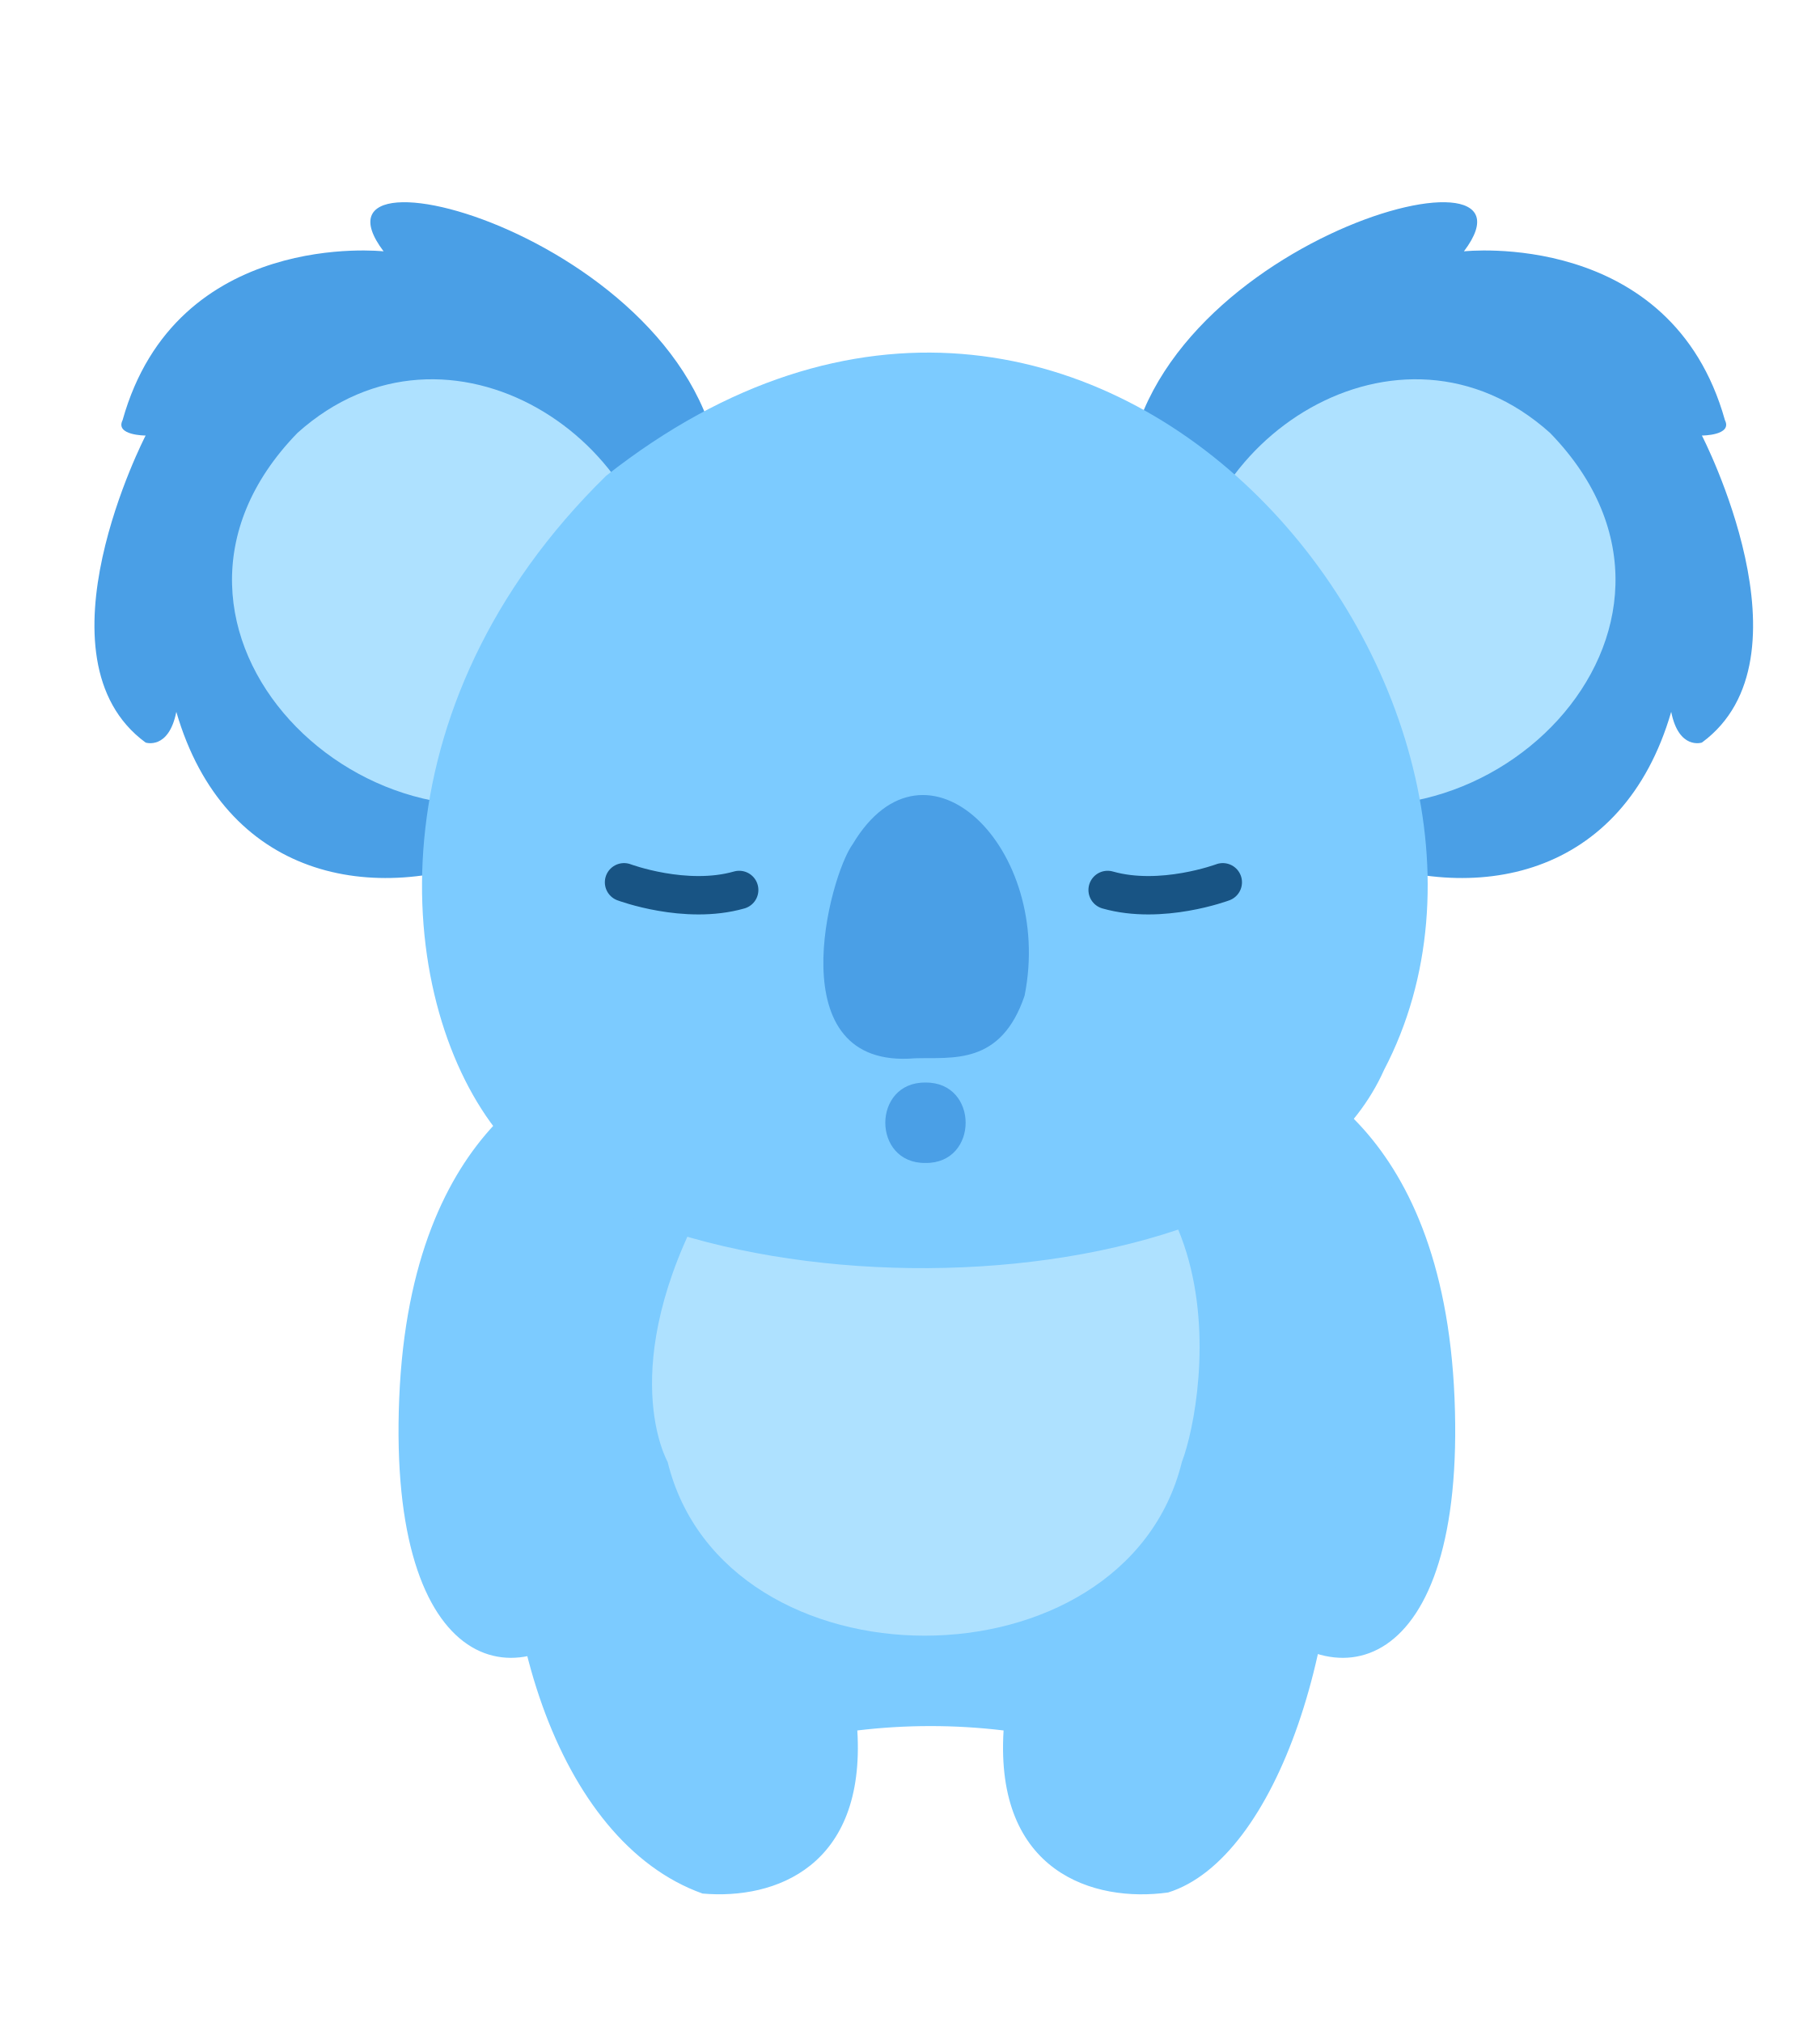
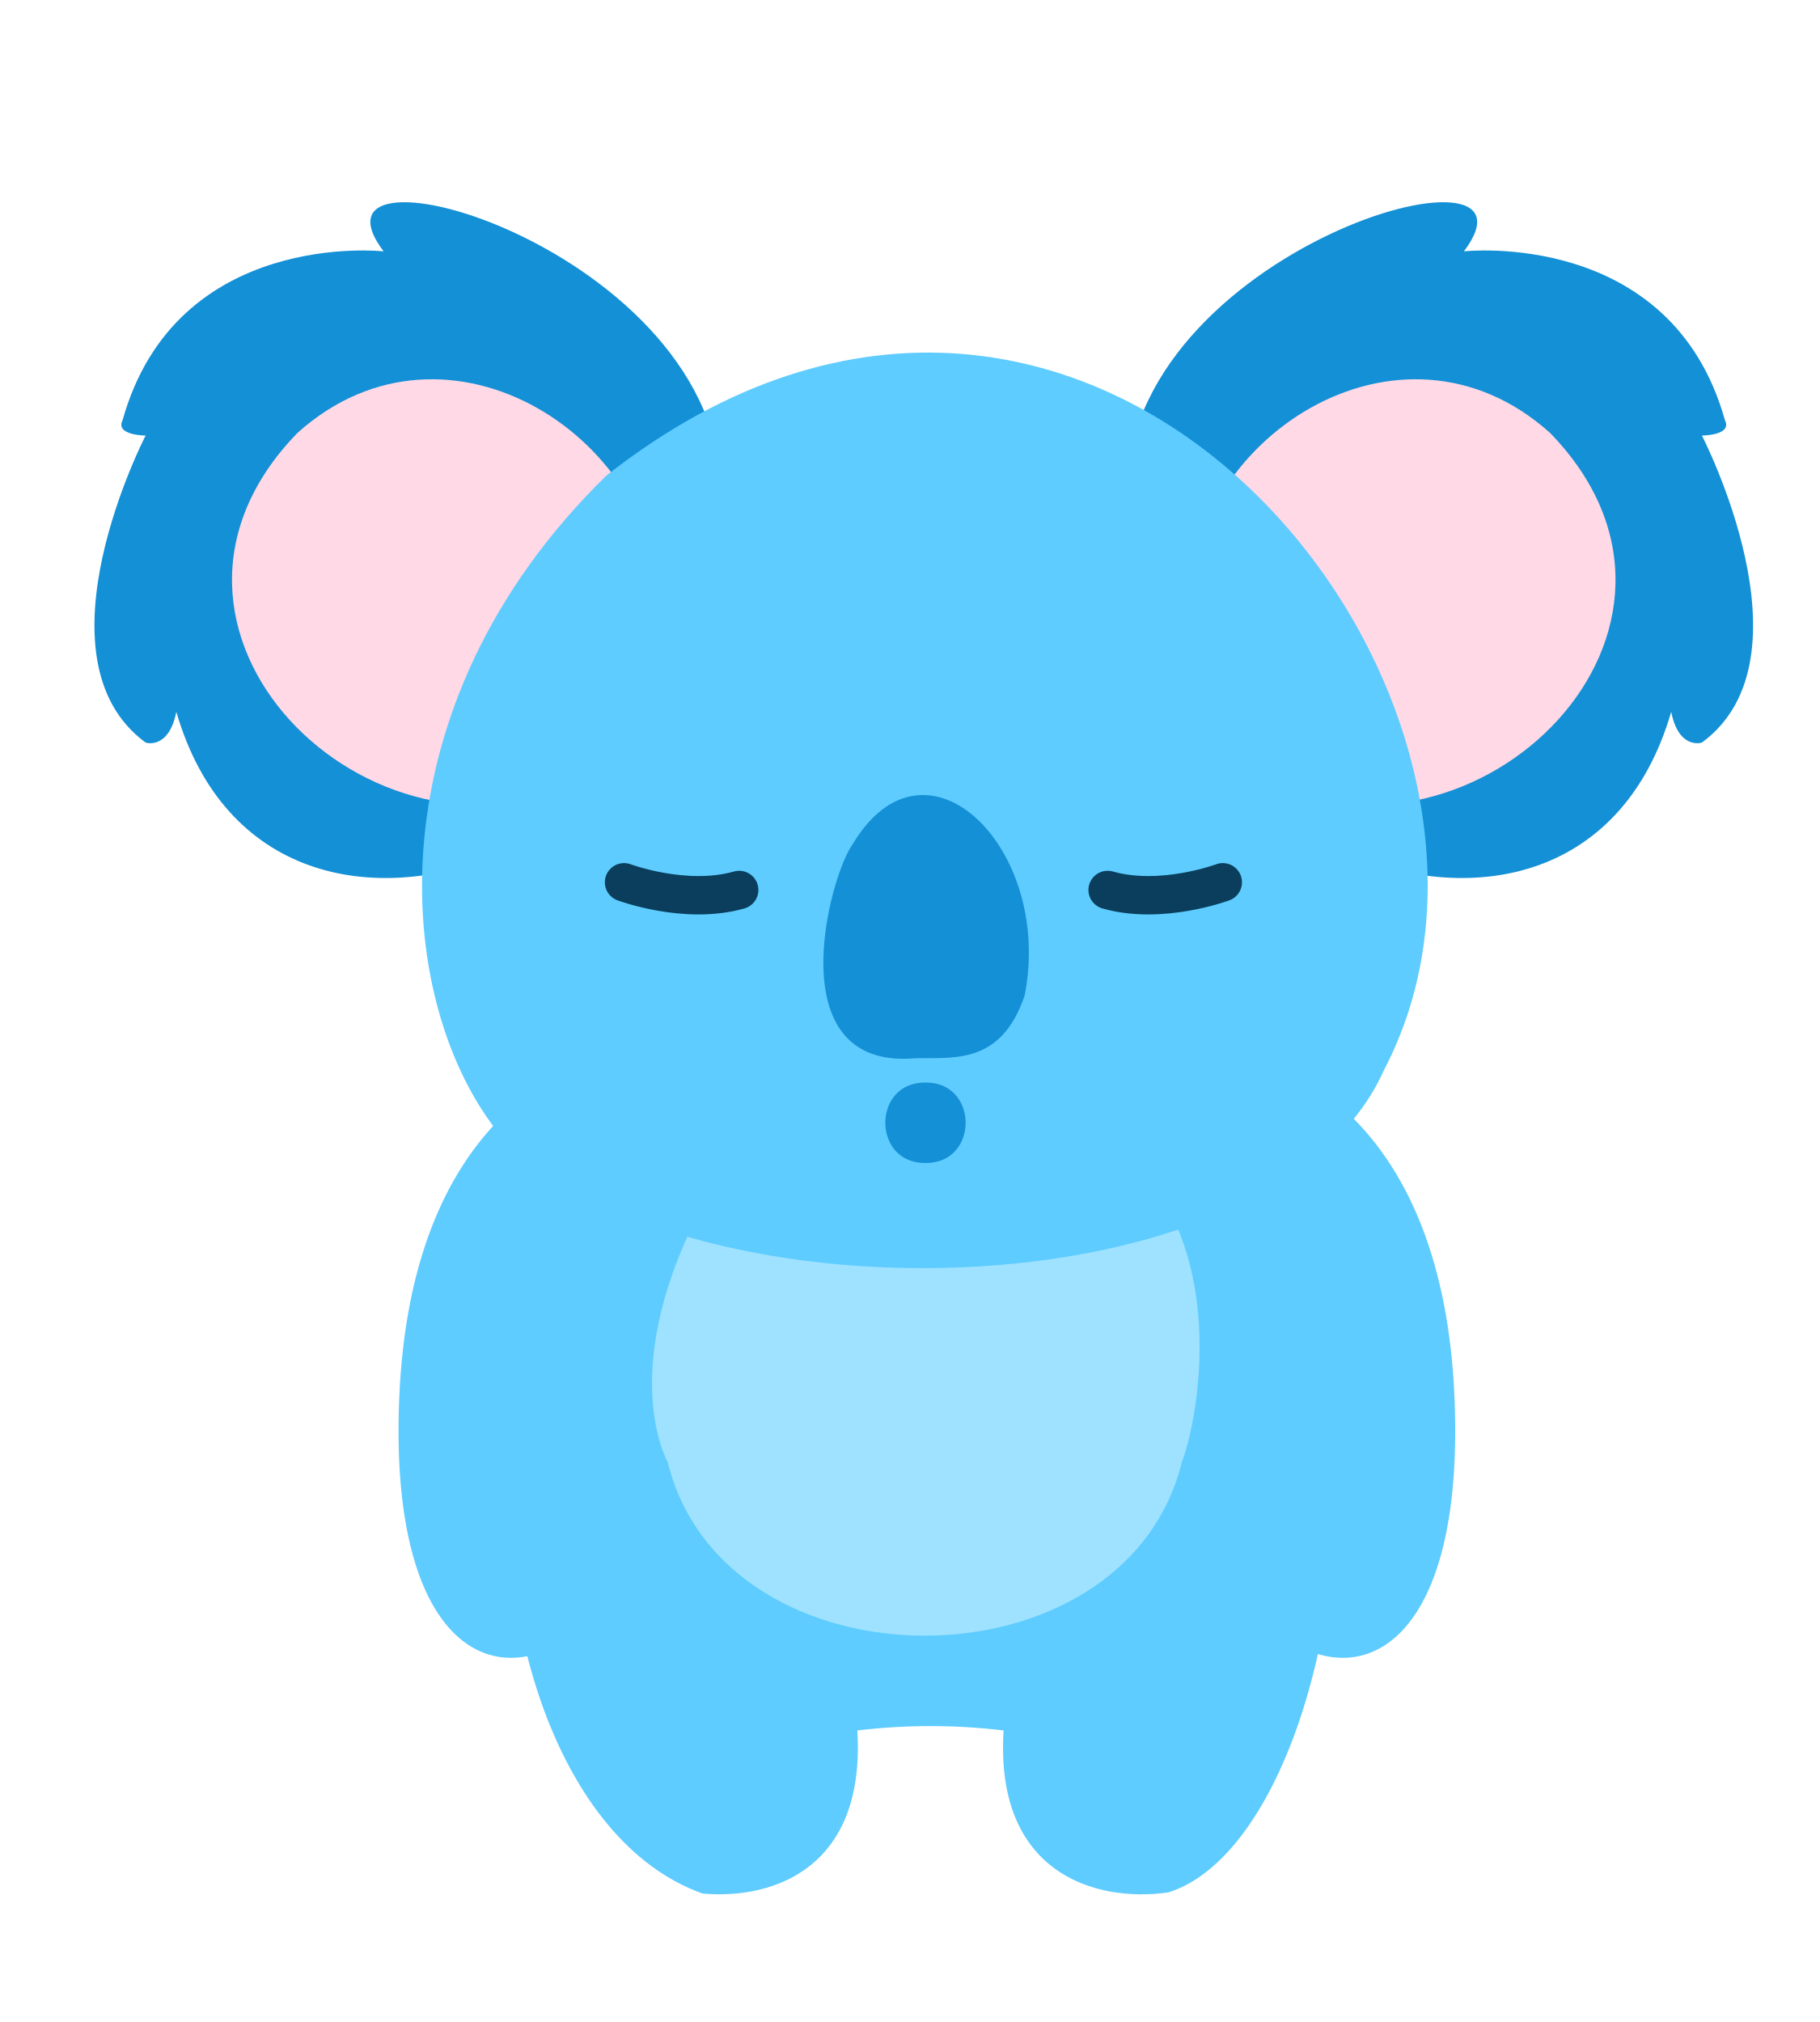
<svg xmlns="http://www.w3.org/2000/svg" id="koala_pose_sleeping" width="1080" height="1200" viewBox="0 0 1080 1200">
  <g id="body_group">
-     <path id="arm_R" d="M364.37,624.75c-26.57,6.42-120.61,39.39-127.47,205.06-6.86,165.67,73.57,183.74,123.8,120.06,50.23-63.68,70.09-341.16,3.67-325.12Z" fill="#7ccbff" />
-     <path id="arm_L" d="M735.66,624.75c26.57,6.42,120.61,39.39,127.47,205.06,6.86,165.67-73.57,183.74-123.8,120.06-50.23-63.68-70.09-341.16-3.67-325.12Z" fill="#7ccbff" />
-     <path id="body" d="M551.19,595.64c-304.58-21.88-307.97,466.14-134.29,528.13,43.17,3.79,96.82-16.04,91.84-96.79,28.78-3.47,58.01-3.47,86.79,0-5.25,84.2,53.62,102.32,97.66,96.15,128.21-39.92,180.07-532.32-142-527.49Z" fill="#7ccbff" />
-     <path id="belly_patch" d="M701.36,867.55c-33.7,137.51-271.49,137.64-305.2,0,0,0-31.89-55.52,22.78-155.73,0,0,31.89-63.77,129.82-63.77,196.32-1.46,166.91,182.36,152.6,219.52Z" fill="#aee1ff" />
+     <path id="arm_R" d="M364.37,624.75c-26.57,6.42-120.61,39.39-127.47,205.06-6.86,165.67,73.57,183.74,123.8,120.06,50.23-63.68,70.09-341.16,3.67-325.12Z" fill="#5ECCFF" />
+     <path id="arm_L" d="M735.66,624.75c26.57,6.42,120.61,39.39,127.47,205.06,6.86,165.67-73.57,183.74-123.8,120.06-50.23-63.68-70.09-341.16-3.67-325.12Z" fill="#5ECCFF" />
+     <path id="body" d="M551.19,595.64c-304.58-21.88-307.97,466.14-134.29,528.13,43.17,3.79,96.82-16.04,91.84-96.79,28.78-3.47,58.01-3.47,86.79,0-5.25,84.2,53.62,102.32,97.66,96.15,128.21-39.92,180.07-532.32-142-527.49Z" fill="#5ECCFF" />
+     <path id="belly_patch" d="M701.36,867.55c-33.7,137.51-271.49,137.64-305.2,0,0,0-31.89-55.52,22.78-155.73,0,0,31.89-63.77,129.82-63.77,196.32-1.46,166.91,182.36,152.6,219.52Z" fill="#9EE2FF" />
  </g>
  <g id="head_group">
    <g id="ears">
      <g id="ear_base_R">
-         <path id="ear_R" d="M428.02,294.94c1.6-147.36-255.95-219.37-200.4-145.78,0,0-122.99-13.67-154.88,100.21-4.56,9.11,13.67,9.11,13.67,9.11,0,0-68.33,132.1,0,182.21,0,0,13.67,4.56,18.22-18.22,57.31,197.24,351.34,69.4,323.39-127.53Z" fill="#4a9fe6" />
-         <path id="ear_light_R" d="M347.59,463.18c-127.8,63.19-283.84-90.27-171.05-206.28,89.47-80.27,217.81,4.45,215.07,108.83-.28,39.72-9.36,82.59-44.01,97.45Z" fill="#aee1ff" />
+         <path id="ear_R" d="M428.02,294.94c1.6-147.36-255.95-219.37-200.4-145.78,0,0-122.99-13.67-154.88,100.21-4.56,9.11,13.67,9.11,13.67,9.11,0,0-68.33,132.1,0,182.21,0,0,13.67,4.56,18.22-18.22,57.31,197.24,351.34,69.4,323.39-127.53Z" fill="#1490D6" />
+         <path id="ear_light_R" d="M347.59,463.18c-127.8,63.19-283.84-90.27-171.05-206.28,89.47-80.27,217.81,4.45,215.07,108.83-.28,39.72-9.36,82.59-44.01,97.45Z" fill="#FFD9E5" />
      </g>
      <g id="ear_base_L">
-         <path id="ear_L" d="M668.31,294.94c-1.6-147.36,255.95-219.37,200.4-145.78,0,0,122.99-13.67,154.88,100.21,4.56,9.11-13.67,9.11-13.67,9.11,0,0,68.33,132.1,0,182.21,0,0-13.67,4.56-18.22-18.22-57.31,197.24-351.34,69.4-323.39-127.53Z" fill="#4a9fe6" />
-         <path id="ear_light_L" d="M748.74,463.18c127.8,63.19,283.84-90.27,171.05-206.28-89.47-80.27-217.81,4.45-215.07,108.83.28,39.72,9.36,82.59,44.01,97.45Z" fill="#aee1ff" />
+         <path id="ear_L" d="M668.31,294.94c-1.6-147.36,255.95-219.37,200.4-145.78,0,0,122.99-13.67,154.88,100.21,4.56,9.11-13.67,9.11-13.67,9.11,0,0,68.33,132.1,0,182.21,0,0-13.67,4.56-18.22-18.22-57.31,197.24-351.34,69.4-323.39-127.53Z" fill="#1490D6" />
+         <path id="ear_light_L" d="M748.74,463.18c127.8,63.19,283.84-90.27,171.05-206.28-89.47-80.27-217.81,4.45-215.07,108.83.28,39.72,9.36,82.59,44.01,97.45Z" fill="#FFD9E5" />
      </g>
    </g>
-     <path id="head" d="M821.3,634.97c-66.23,148.79-424.73,151.99-527.56,34.72-59.94-78.31-74.11-250.16,65.96-387.34,290.88-229.05,576.11,133.79,461.6,352.62Z" fill="#7ccbff" />
+     <path id="head" d="M821.3,634.97c-66.23,148.79-424.73,151.99-527.56,34.72-59.94-78.31-74.11-250.16,65.96-387.34,290.88-229.05,576.11,133.79,461.6,352.62Z" fill="#5ECCFF" />
    <g id="face">
-       <path id="nose" d="M608.03,590.81c-14.08,41.76-42.98,36.58-65.08,37.25-81.86,6.94-50.69-108.39-36.97-127.05,43.36-72.57,119.37,2.66,102.04,89.8Z" fill="#4a9fe6" />
-       <path id="mouth" d="M549.18,690.19c-31.78.37-31.78-48.09,0-47.72,31.78-.37,31.78,48.09,0,47.72Z" fill="#4a9fe6" />
+       <path id="nose" d="M608.03,590.81c-14.08,41.76-42.98,36.58-65.08,37.25-81.86,6.94-50.69-108.39-36.97-127.05,43.36-72.57,119.37,2.66,102.04,89.8Z" fill="#1490D6" />
+       <path id="mouth" d="M549.18,690.19c-31.78.37-31.78-48.09,0-47.72,31.78-.37,31.78,48.09,0,47.72Z" fill="#1490D6" />
      <g id="closed_eyes">
-         <path id="R" d="M370.31,523.61s36.44,13.67,68.33,4.56" fill="none" stroke="#185484" stroke-linecap="round" stroke-miterlimit="10" stroke-width="22.78" />
-         <path id="L" d="M725.61,523.61s-36.44,13.67-68.33,4.56" fill="none" stroke="#185484" stroke-linecap="round" stroke-miterlimit="10" stroke-width="22.78" />
+         <path id="R" d="M370.31,523.61s36.44,13.67,68.33,4.56" fill="none" stroke="#0A3E5C" stroke-linecap="round" stroke-miterlimit="10" stroke-width="22.78" />
+         <path id="L" d="M725.61,523.61s-36.44,13.67-68.33,4.56" fill="none" stroke="#0A3E5C" stroke-linecap="round" stroke-miterlimit="10" stroke-width="22.78" />
      </g>
    </g>
  </g>
</svg>
